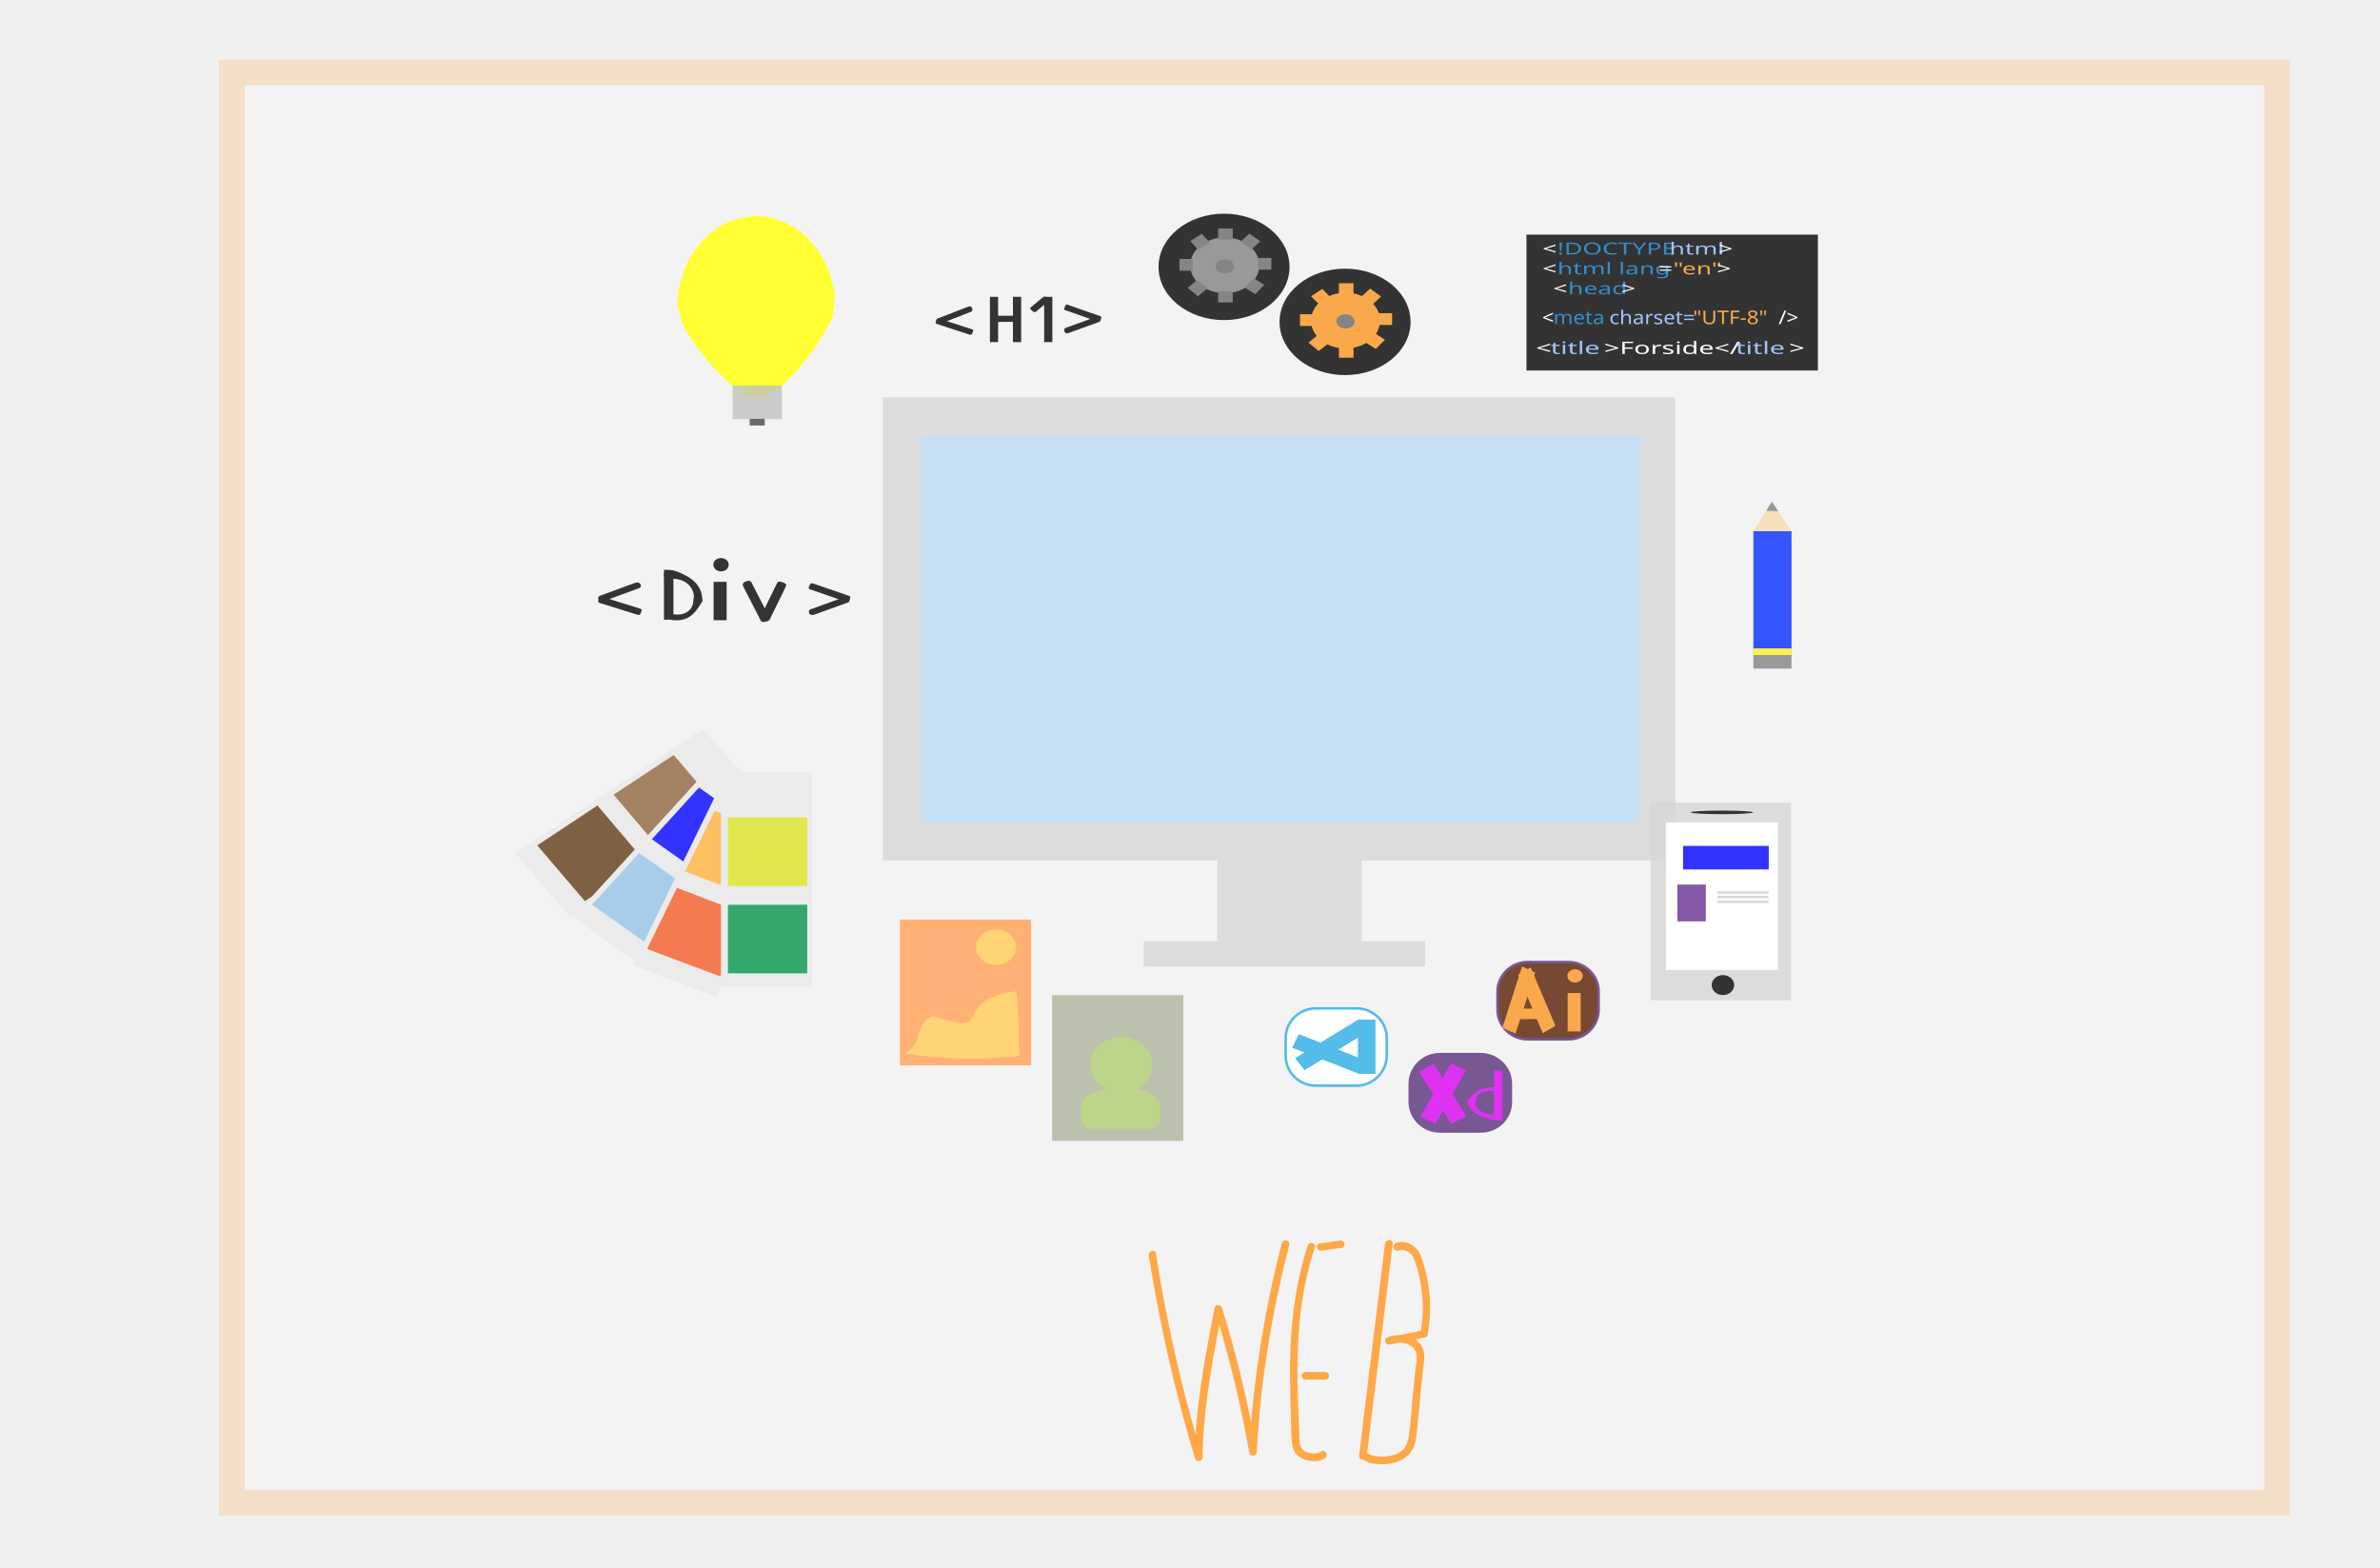
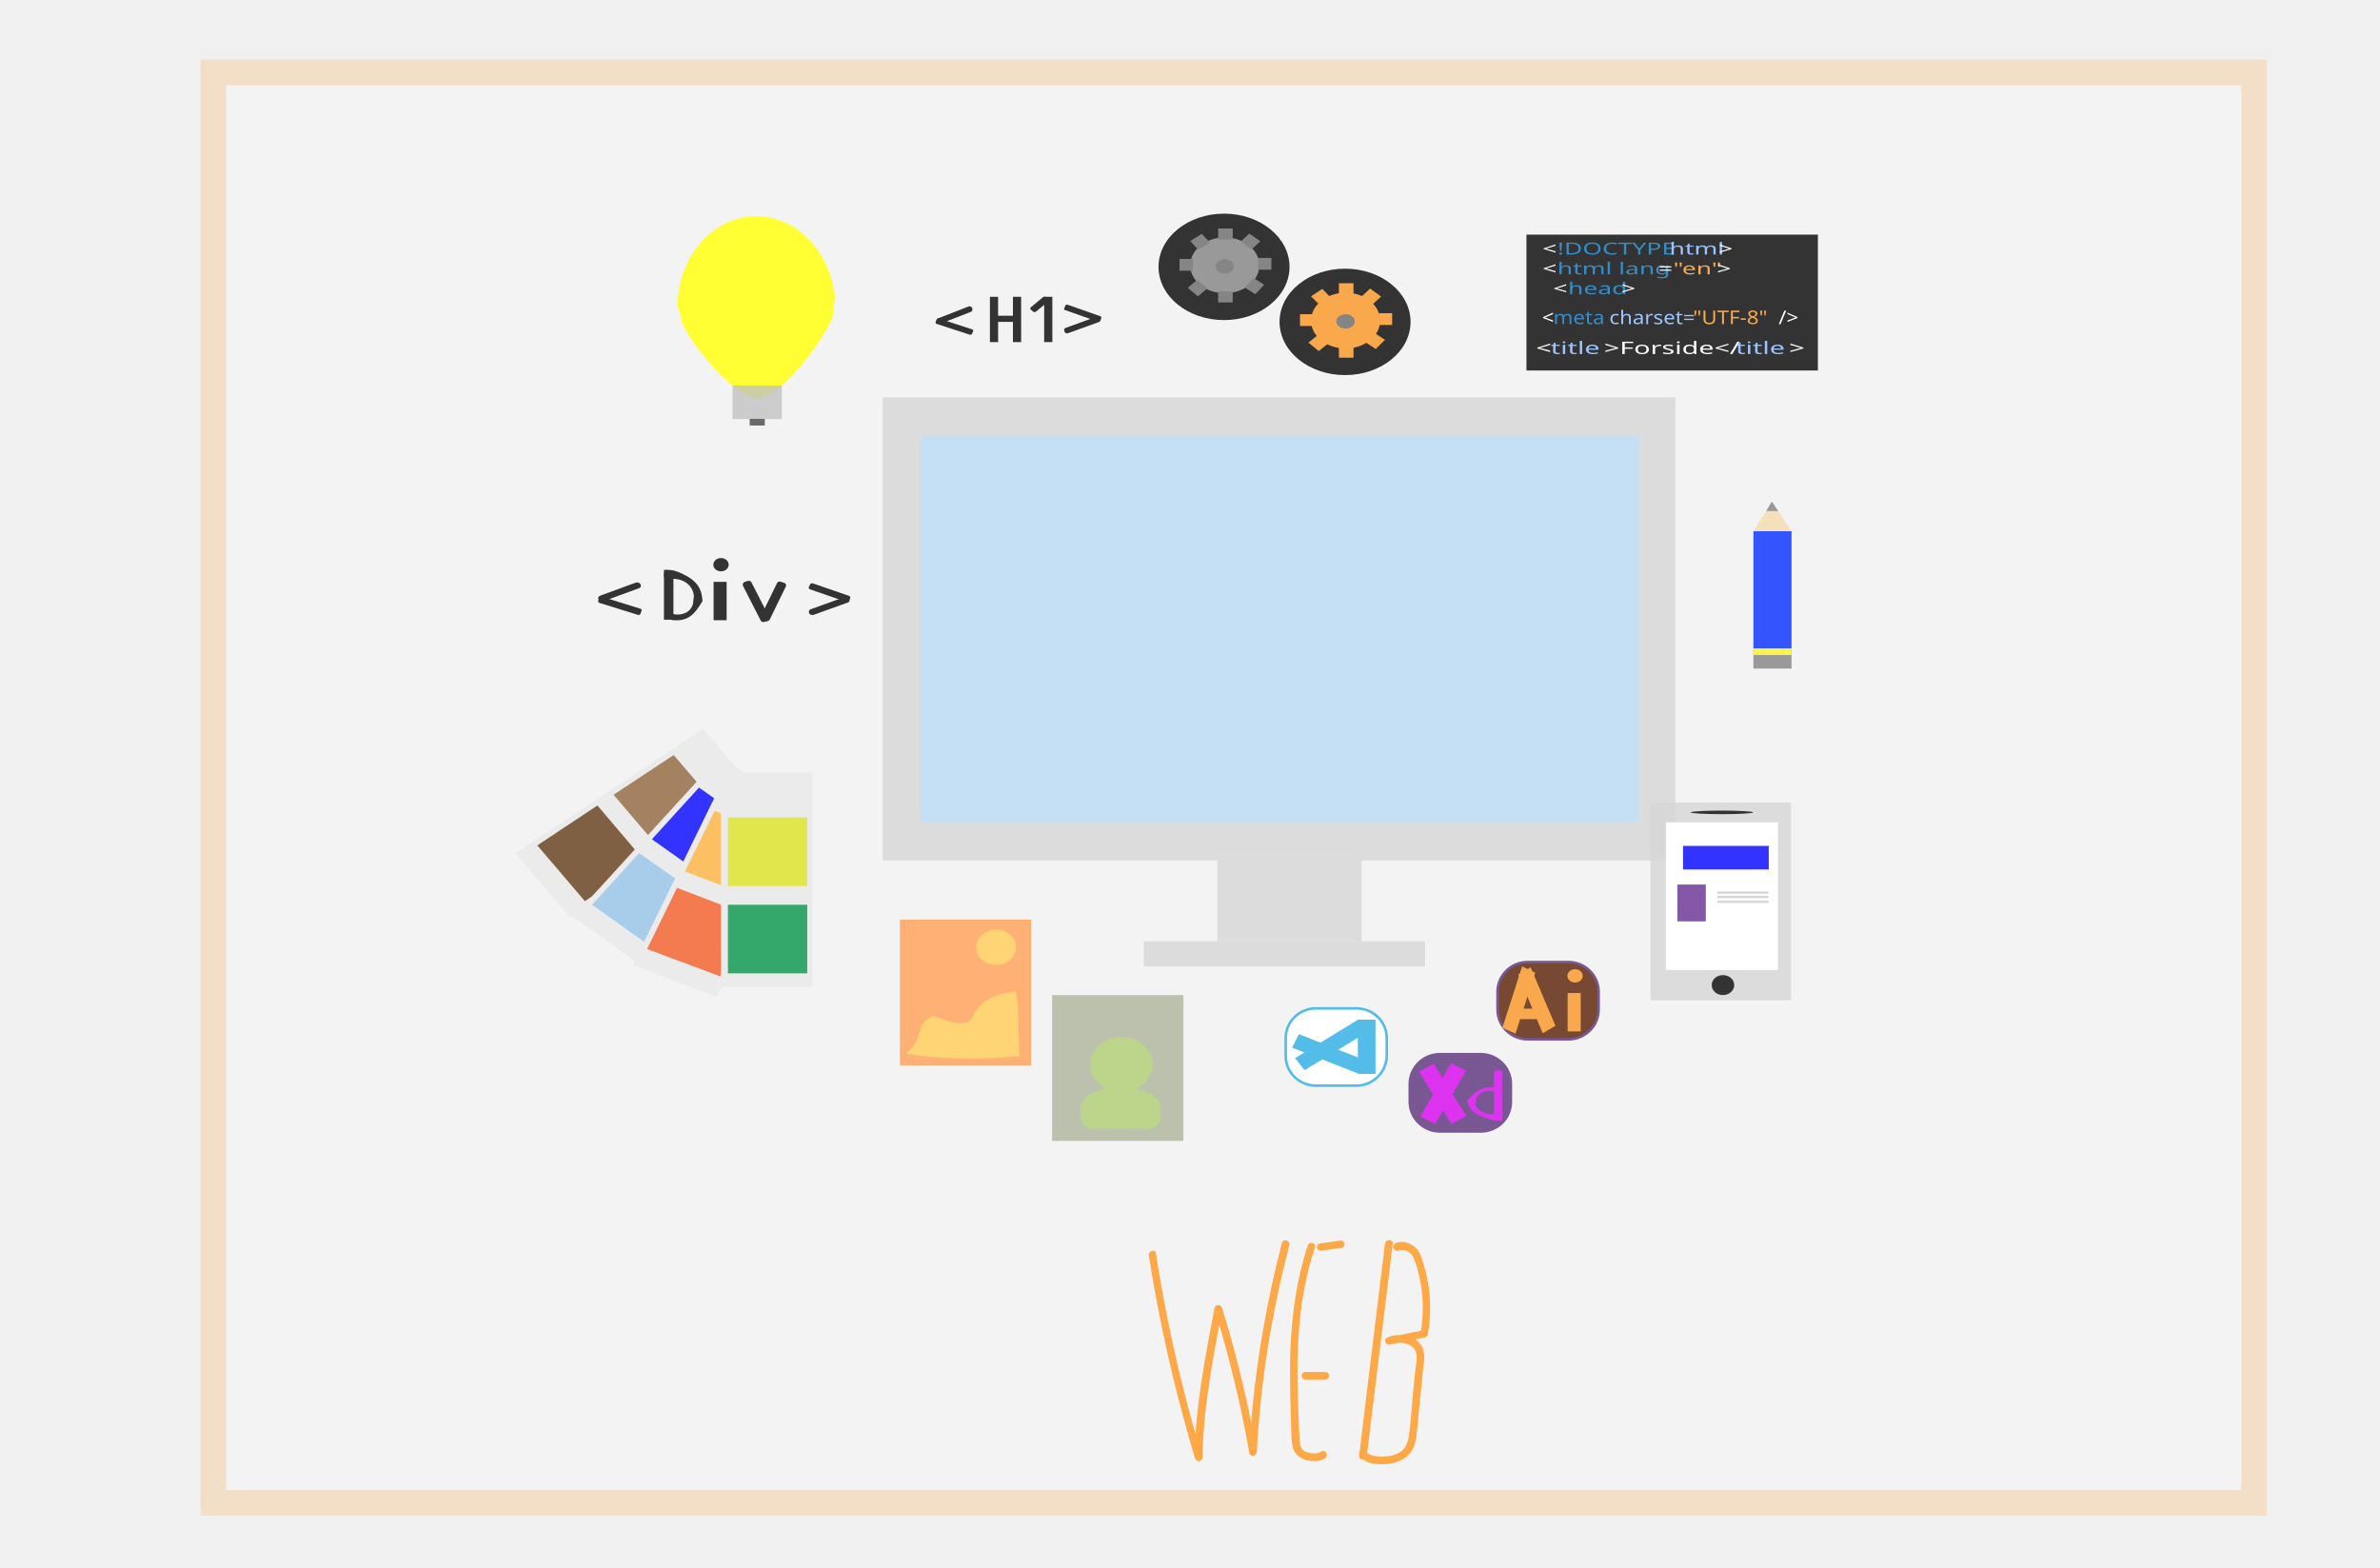
<svg xmlns="http://www.w3.org/2000/svg" version="1.1" id="Layer_1" x="0px" y="0px" viewBox="0 0 930.2 612.8" style="enable-background:new 0 0 930.2 612.8;" xml:space="preserve">
  <style type="text/css">
	.st0{fill:#E6E6E6;}
	.st1{fill:#8C6239;}
	.st2{fill:#603813;}
	.st3{fill:#0000FF;}
	.st4{fill:#92C1E5;}
	.st5{fill:#FBB03B;}
	.st6{fill:#F15A24;}
	.st7{opacity:0.8;fill:#CCCCCC;enable-background:new    ;}
	.st8{opacity:0.7;fill:#A9DAFF;enable-background:new    ;}
	.st9{fill:#FFFF00;}
	.st10{opacity:0.8;fill:#B3B3B3;enable-background:new    ;}
	.st11{opacity:0.8;fill:#1A1A1A;enable-background:new    ;}
	.st12{fill:#FFFFFF;}
	.st13{fill:#662D91;}
	.st14{fill:#CCCCCC;}
	.st15{fill:#009245;}
	.st16{fill:#D9E021;}
	.st17{fill:#808080;}
	.st18{fill:#666666;}
	.st19{fill:#F7931E;}
	.st20{fill:#002BFF;}
	.st21{fill:#F2D8AB;}
	.st22{fill:#FCEE21;}
	.st23{fill:#FF9D52;}
	.st24{fill:#FFC953;}
	.st25{fill:#ABB299;}
	.st26{fill:#ABCA6D;}
	.st27{font-family:'Luminari-Regular';}
	.st28{font-size:6.728px;}
	.st29{fill:#86B5FF;}
	.st30{font-size:7.371px;}
	.st31{fill:#0071BC;}
	.st32{font-family:'ArialMT';}
	.st33{font-size:6.47px;}
	.st34{fill:#FFFFFF;stroke:#29ABE2;stroke-miterlimit:10;}
	.st35{fill:#29ABE2;stroke:#29ABE2;stroke-miterlimit:10;}
	.st36{fill:#562D78;stroke:#562D78;stroke-miterlimit:10;}
	.st37{fill:#D500ED;stroke:#D500ED;stroke-miterlimit:10;}
	.st38{fill:#D500ED;}
	.st39{fill:#551B00;stroke:#562D78;stroke-miterlimit:10;}
	.st40{fill:#F7931E;stroke:#F7931E;stroke-miterlimit:10;}
	.st41{opacity:0.2;fill:#FFFFFF;stroke:#FF9528;stroke-width:10;stroke-miterlimit:10;enable-background:new    ;}
	.st42{fill:#FFA848;}
</style>
  <g>
    <polygon class="st0" points="222.9,358.6 201.4,333.5 274.8,284.8 296.3,310  " />
    <polygon class="st1" points="258.5,332.5 239.8,310.6 263.3,295.1 282,316.9  " />
    <polygon class="st2" points="228.6,352.2 210,330.4 233.5,314.8 252.1,336.7  " />
  </g>
  <g>
    <polygon class="st0" points="251.8,378.1 224,358.4 281.5,295.4 309.3,315.1  " />
    <polygon class="st3" points="278.9,345.1 254.8,328 273.2,307.8 297.4,324.9  " />
    <polygon class="st4" points="255.6,370.8 231.4,353.6 249.8,333.4 274.1,350.5  " />
  </g>
  <g>
    <polygon class="st0" points="280.1,389.7 247.3,377.2 283.5,303 316.3,315.3  " />
    <polygon class="st5" points="296.2,351.4 267.7,340.6 279.3,316.9 307.9,327.6  " />
    <polygon class="st6" points="281.5,381.6 252.9,370.9 264.6,347 293.1,357.9  " />
  </g>
  <rect x="345" y="155.3" class="st7" width="309.8" height="181" />
  <rect x="359.8" y="170.3" class="st8" width="281" height="150.9" />
  <rect x="475.8" y="336.1" class="st7" width="56.4" height="31.8" />
  <rect x="447" y="367.9" class="st7" width="110" height="9.8" />
  <path class="st9" d="M295.6,84.5c-16.6,0-30.1,15.1-30.8,34.1c0,0.4,0,1,0.1,1.4c0,0.1,0,0.2,0,0.3c0.9,1.9,1.3,3.8,1.6,5.8  c5.4,11.7,22,29.5,29.1,29.5c9.9,0,25.6-21.7,29.8-31.7c0.1-0.3,0.2-0.8,0.3-1.1c0.2-2.3,0.3-4.6,0.6-6.9  C324.4,98.3,311.4,84.5,295.6,84.5z" />
  <rect x="286.3" y="150.7" class="st10" width="19.3" height="13.1" />
  <rect x="293" y="163.7" class="st11" width="5.9" height="2.6" />
  <rect x="645.1" y="313.7" class="st7" width="54.9" height="77.2" />
  <rect x="651.1" y="321.4" class="st12" width="43.8" height="57.7" />
  <ellipse cx="673.4" cy="385" rx="4.4" ry="3.9" />
  <ellipse cx="673" cy="317.5" rx="12.2" ry="0.7" />
  <rect x="657.8" y="330.6" class="st3" width="33.5" height="9.2" />
  <rect x="655.6" y="345.7" class="st13" width="11.1" height="14.4" />
  <rect x="671.2" y="348.4" class="st14" width="20" height="0.9" />
  <rect x="671.2" y="350.1" class="st14" width="20" height="0.9" />
  <rect x="671.2" y="352" class="st14" width="20" height="0.9" />
  <rect x="281.8" y="301.9" class="st0" width="35.7" height="83.8" />
  <rect x="284.5" y="353.6" class="st15" width="31" height="26.8" />
  <rect x="284.5" y="319.5" class="st16" width="31" height="26.8" />
  <path d="M378.5,119.8l-11.8,4.6c-0.6,0.2-0.8,0.8-0.6,1.3l0.1,0.3c0.2,0.4,0.9,0.8,1.4,0.5l11.8-4.6c0.6-0.2,0.8-0.8,0.6-1.3  l-0.1-0.3C379.7,119.8,379,119.6,378.5,119.8z" />
  <path d="M379.9,128.7l-12.9-4.2c-0.3-0.1-0.8,0-0.9,0.3l-0.4,1c-0.1,0.3,0,0.7,0.4,0.8l12.9,4.2c0.3,0.1,0.8,0,0.9-0.3l0.4-1  C380.5,129.2,380.4,128.9,379.9,128.7z" />
  <rect x="386.9" y="116" width="3.2" height="17.7" />
  <rect x="388.6" y="123.4" width="9" height="2.4" />
  <rect x="395.9" y="116" width="3.2" height="17.7" />
  <rect x="408.1" y="116" width="3.2" height="17.7" />
  <path d="M409.7,117.8l-4.8,4c-0.3,0.2-0.8,0.2-1.1,0l-0.9-0.8c-0.3-0.2-0.3-0.7,0-0.9l4.8-4c0.3-0.2,0.8-0.2,1.1,0l0.9,0.8  C409.9,117.2,409.9,117.6,409.7,117.8z" />
  <path d="M417.5,130.2l11.9-4.3c0.6-0.2,0.9-0.8,0.6-1.3l-0.1-0.3c-0.2-0.5-0.9-0.8-1.4-0.5l-11.9,4.3c-0.6,0.2-0.9,0.8-0.6,1.3  l0.1,0.3C416.3,130.2,416.9,130.4,417.5,130.2z" />
  <path d="M416.3,121.2l12.8,4.5c0.3,0.1,0.8,0,0.9-0.3l0.4-1c0.1-0.3,0-0.7-0.3-0.8l-12.8-4.5c-0.3-0.1-0.8,0-0.9,0.3l-0.4,1  C415.7,120.8,415.9,121.1,416.3,121.2z" />
  <ellipse cx="478.4" cy="104.3" rx="25.6" ry="20.8" />
  <ellipse class="st17" cx="478.7" cy="103.7" rx="13.5" ry="10.9" />
  <ellipse class="st18" cx="478.7" cy="104.1" rx="3.6" ry="2.8" />
  <rect x="476.1" y="89.3" class="st18" width="5.7" height="4.3" />
  <polygon class="st18" points="489.1,97.5 484.9,94.4 488.3,91.3 492.6,94.3 " />
  <rect x="491.7" y="100.8" class="st18" width="5.2" height="4.6" />
  <polygon class="st18" points="486.4,112.3 490,108.7 494.1,111.3 490.6,115 " />
  <polygon class="st18" points="472.9,94.8 468.3,97.6 465.2,94.2 469.7,91.4 " />
  <rect x="461" y="101.2" class="st18" width="5.2" height="4.6" />
  <rect x="476.1" y="113.9" class="st18" width="5.7" height="4.3" />
  <polygon class="st18" points="468.2,115.8 464.2,112.5 467.9,109.4 471.9,112.7 " />
  <ellipse cx="525.7" cy="125.8" rx="25.6" ry="20.8" />
  <ellipse class="st19" cx="525.9" cy="125.3" rx="13.5" ry="10.9" />
  <ellipse class="st18" cx="525.9" cy="125.6" rx="3.6" ry="2.8" />
  <rect x="523.3" y="110.7" class="st19" width="5.7" height="4.3" />
  <polygon class="st19" points="536.4,119 532,116 535.5,112.8 539.8,115.9 " />
  <rect x="538.9" y="122.4" class="st19" width="5.2" height="4.6" />
  <polygon class="st19" points="533.7,133.8 537.3,130.2 541.3,132.8 537.7,136.4 " />
  <polygon class="st19" points="520,116.2 515.6,119 512.4,115.8 516.8,112.9 " />
  <rect x="508.1" y="122.8" class="st19" width="5.2" height="4.6" />
  <rect x="523.3" y="135.5" class="st19" width="5.7" height="4.3" />
  <polygon class="st19" points="515.4,137.2 511.4,133.9 515,131 519.1,134.3 " />
  <path d="M248.5,227.7l-13.9,5.1c-0.7,0.2-1,0.9-0.7,1.4l0.2,0.3c0.3,0.5,1.1,0.8,1.7,0.5l13.9-5.1c0.7-0.2,1-0.9,0.7-1.4l-0.2-0.3  C249.9,227.7,249.1,227.5,248.5,227.7z" />
  <path d="M250.3,237.9l-15.1-4.7c-0.4-0.1-0.9,0-1,0.4l-0.4,1.1c-0.1,0.3,0.1,0.8,0.4,0.9l15.1,4.7c0.4,0.1,0.9,0,1-0.4l0.4-1.1  C250.9,238.4,250.7,238,250.3,237.9z" />
  <path d="M262.9,223c-0.3,0-0.6-0.1-0.9-0.1c-0.1,0-0.2,0-0.4-0.1c-0.2,0-0.4,0-0.7,0c-0.3,0-0.7,0-0.9-0.1c-0.1,0-0.1,0-0.2,0  s-0.2,0-0.3,0v19.5h3.7V223C263.2,223.1,263,223.1,262.9,223z" />
  <g>
    <path d="M264.7,223.4L264.7,223.4c-0.4-0.1-0.9-0.2-1.2-0.4c-0.2,0-0.6-0.1-0.8-0.1c-0.1,0-0.2,0-0.4-0.1c-0.2,0-0.4,0-0.7,0   c-0.3,0-0.6,0-0.9-0.1c-0.1,0-0.1,0-0.2,0c0,0,0,0-0.1,0c-1,1.2-1.3,2.3-0.3,3.9c6.2-1.6,11.7,2,11.1,8c-0.2,2,0.4,1.1,3.2,0.3   c0-0.1,0-0.1,0-0.2c0-0.1,0-0.2,0.1-0.3C274.2,228.3,270.2,225.6,264.7,223.4z" />
  </g>
  <g>
    <path d="M271.1,233.4c0,0.1,0,0.2,0,0.3c0,0.3,0,0.7-0.1,0.9c0,3.8-3.4,6.3-8,5.4c-1.8-0.4-0.9,0.2-0.6,2.3   c6.7,0.9,9.3-2.6,12.1-7.3v-0.1c0-0.1,0-0.2,0.1-0.3C273.6,233.5,272.6,232.9,271.1,233.4z" />
  </g>
  <rect x="278.9" y="227.4" width="5.1" height="15" />
  <ellipse cx="281.8" cy="220.7" rx="3" ry="2.6" />
  <path d="M299.9,242.7L299,243c-0.7,0.3-1.6,0-1.8-0.7l-6.8-13.3c-0.3-0.7,0-1.3,0.7-1.6l0.9-0.3c0.7-0.3,1.6,0,1.8,0.7l6.8,13.3  C300.9,241.7,300.5,242.5,299.9,242.7z" />
  <path d="M299.2,242.7l-1.2-0.4c-0.6-0.2-0.9-0.9-0.7-1.3l6.4-13.1c0.2-0.5,0.9-0.8,1.6-0.5l1.2,0.4c0.6,0.2,0.9,0.9,0.7,1.3  l-6.4,13.1C300.4,242.7,299.7,242.9,299.2,242.7z" />
  <path d="M318,240.3l13.3-4.8c0.7-0.2,0.9-0.9,0.7-1.4l-0.1-0.3c-0.2-0.5-1-0.8-1.7-0.5l-13.3,4.8c-0.7,0.2-0.9,0.9-0.7,1.4l0.1,0.3  C316.6,240.2,317.3,240.5,318,240.3z" />
  <path d="M316.5,230.3l14.2,4.9c0.4,0.1,0.9,0,1-0.3l0.6-1.1c0.1-0.3,0-0.8-0.4-0.9l-14.2-4.9c-0.4-0.1-0.9,0-1,0.3l-0.6,1.1  C316,229.8,316.2,230.1,316.5,230.3z" />
  <rect x="685.3" y="207.6" class="st20" width="14.9" height="45.8" />
  <polygon class="st21" points="692.6,196.2 696.4,201.9 700.2,207.6 692.7,207.6 685.3,207.6 688.9,201.9 " />
  <polygon class="st17" points="692.5,196 693.7,197.8 695,199.8 692.6,199.7 690.3,199.7 691.4,197.8 " />
  <rect x="685.3" y="253.4" class="st17" width="14.9" height="7.9" />
  <rect x="685.3" y="253.4" class="st22" width="14.9" height="2.6" />
  <rect x="351.7" y="359.4" class="st23" width="51.3" height="57" />
  <g>
    <path class="st24" d="M398.5,412.7c-15.1,1.6-29.7,1.4-44.7-0.9c7.8-5,3.3-12,10.9-14.7c25.2,8.8,5.9-6,32.4-9.7   C398.5,395.7,397.8,404.3,398.5,412.7z" />
  </g>
  <ellipse class="st24" cx="389.3" cy="370.2" rx="7.8" ry="6.9" />
  <rect x="411.2" y="388.9" class="st25" width="51.3" height="57" />
  <ellipse class="st26" cx="438.3" cy="416.1" rx="12.2" ry="10.8" />
  <ellipse class="st26" cx="437.9" cy="432.8" rx="15.6" ry="7.9" />
  <path class="st26" d="M448.9,441.2H427c-2.6,0-4.7-2.1-4.7-4.6l0,0c0-2.5,2.1-4.6,4.7-4.6h21.9c2.6,0,4.7,2.1,4.7,4.6l0,0  C453.5,439.3,451.4,441.2,448.9,441.2z" />
  <rect x="596.6" y="91.7" width="113.9" height="53.1" />
  <text transform="matrix(1.5895 0 0 1 590.5488 130.2656)" class="st27 st28"> </text>
  <text transform="matrix(1.5895 0 0 1 590.5488 138.3613)" class="st27 st28">    </text>
-   <text transform="matrix(1.5895 0 0 1 600.2866 138.3613)" class="st12 st27 st28">&lt;</text>
+   <text transform="matrix(1.5895 0 0 1 600.2871 138.3613)" class="st12 st27 st28">&lt;</text>
  <text transform="matrix(1.5895 0 0 1 606.0264 138.3613)" class="st29 st27 st28">title</text>
  <text transform="matrix(1.5895 0 0 1 626.8936 138.3613)" class="st12 st27 st28">&gt;Forside&lt;/</text>
  <text transform="matrix(1.5895 0 0 1 678.3672 138.3613)" class="st29 st27 st28">title</text>
  <text transform="matrix(1.5895 0 0 1 699.2344 138.3613)" class="st12 st27 st28">&gt;</text>
  <text transform="matrix(1.5895 0 0 1 590.5488 146.457)" class="st27 st28"> </text>
-   <text transform="matrix(1.1238 0 0 1 600.8218 126.6729)" class="st27 st30"> </text>
-   <text transform="matrix(1.1238 0 0 1 602.6655 126.6729)" class="st12 st27 st30">&lt;</text>
-   <text transform="matrix(1.1238 0 0 1 607.0923 126.6729)" class="st31 st27 st30">meta</text>
-   <text transform="matrix(1.1238 0 0 1 627.1313 126.6729)" class="st27 st30"> </text>
-   <text transform="matrix(1.1238 0 0 1 628.9751 126.6729)" class="st29 st27 st30">charset=</text>
-   <text transform="matrix(1.1238 0 0 1 661.6782 126.6729)" class="st19 st27 st30">"UTF-8"</text>
-   <text transform="matrix(1.1238 0 0 1 693.2749 126.6729)" class="st27 st30"> </text>
-   <text transform="matrix(1.1238 0 0 1 695.1196 126.6729)" class="st12 st27 st30">/&gt;</text>
-   <text transform="matrix(1.5227 0 0 1 602.8267 99.46)" class="st12 st32 st33">&lt;</text>
-   <text transform="matrix(1.5227 0 0 1 608.6577 99.46)" class="st31 st32 st33">!DOCTYPE</text>
-   <text transform="matrix(1.5227 0 0 1 650.3042 99.46)" class="st32 st33"> </text>
-   <text transform="matrix(1.5227 0 0 1 652.4712 99.46)" class="st29 st32 st33">html</text>
+   <text transform="matrix(1.1238 0 0 1 600.8223 126.6729)" class="st27 st30"> </text>
+   <text transform="matrix(1.1238 0 0 1 602.666 126.6729)" class="st12 st27 st30">&lt;</text>
+   <text transform="matrix(1.1238 0 0 1 607.0918 126.6729)" class="st31 st27 st30">meta</text>
+   <text transform="matrix(1.1238 0 0 1 627.1309 126.6729)" class="st27 st30"> </text>
+   <text transform="matrix(1.1238 0 0 1 628.9746 126.6729)" class="st29 st27 st30">charset=</text>
+   <text transform="matrix(1.1238 0 0 1 661.6777 126.6729)" class="st19 st27 st30">"UTF-8"</text>
+   <text transform="matrix(1.1238 0 0 1 693.2754 126.6729)" class="st27 st30"> </text>
+   <text transform="matrix(1.1238 0 0 1 695.1191 126.6729)" class="st12 st27 st30">/&gt;</text>
+   <text transform="matrix(1.5227 0 0 1 602.8262 99.46)" class="st12 st32 st33">&lt;</text>
+   <text transform="matrix(1.5227 0 0 1 608.6582 99.46)" class="st31 st32 st33">!DOCTYPE</text>
+   <text transform="matrix(1.5227 0 0 1 650.3047 99.46)" class="st32 st33"> </text>
+   <text transform="matrix(1.5227 0 0 1 652.4707 99.46)" class="st29 st32 st33">html</text>
  <text transform="matrix(1.5227 0 0 1 671.6279 99.46)" class="st12 st32 st33">&gt;</text>
-   <text transform="matrix(1.5227 0 0 1 602.8267 107.2275)" class="st12 st32 st33">&lt;</text>
-   <text transform="matrix(1.5227 0 0 1 608.6577 107.2275)" class="st31 st32 st33">html lang</text>
-   <text transform="matrix(1.5227 0 0 1 648.1392 107.2275)" class="st12 st32 st33">=</text>
+   <text transform="matrix(1.5227 0 0 1 602.8262 107.2275)" class="st12 st32 st33">&lt;</text>
+   <text transform="matrix(1.5227 0 0 1 608.6582 107.2275)" class="st31 st32 st33">html lang</text>
+   <text transform="matrix(1.5227 0 0 1 648.1387 107.2275)" class="st12 st32 st33">=</text>
  <text transform="matrix(1.5227 0 0 1 653.9697 107.2275)" class="st19 st32 st33">"en"</text>
-   <text transform="matrix(1.5227 0 0 1 670.9624 107.2275)" class="st12 st32 st33">&gt;</text>
-   <text transform="matrix(1.5227 0 0 1 602.8267 114.9951)" class="st32 st33"> </text>
-   <text transform="matrix(1.5227 0 0 1 604.9927 114.9951)" class="st31 st32 st33"> </text>
-   <text transform="matrix(1.5227 0 0 1 606.9917 114.9951)" class="st12 st32 st33">&lt;</text>
-   <text transform="matrix(1.5227 0 0 1 612.8208 114.9951)" class="st31 st32 st33">head</text>
-   <text transform="matrix(1.5227 0 0 1 633.646 114.9951)" class="st12 st32 st33">&gt;</text>
+   <text transform="matrix(1.5227 0 0 1 670.9629 107.2275)" class="st12 st32 st33">&gt;</text>
+   <text transform="matrix(1.5227 0 0 1 602.8262 114.9951)" class="st32 st33"> </text>
+   <text transform="matrix(1.5227 0 0 1 604.9922 114.9951)" class="st31 st32 st33"> </text>
+   <text transform="matrix(1.5227 0 0 1 606.9922 114.9951)" class="st12 st32 st33">&lt;</text>
+   <text transform="matrix(1.5227 0 0 1 612.8203 114.9951)" class="st31 st32 st33">head</text>
+   <text transform="matrix(1.5227 0 0 1 633.6465 114.9951)" class="st12 st32 st33">&gt;</text>
  <path class="st34" d="M530.2,424.3h-15.9c-6.4,0-11.8-5.1-11.8-11.6v-7c0-6.3,5.2-11.6,11.8-11.6h15.9c6.4,0,11.8,5.1,11.8,11.6v7  C541.9,419,536.6,424.3,530.2,424.3z" />
  <rect x="531.2" y="399" class="st35" width="5.9" height="20.2" />
  <polygon class="st35" points="510,417.6 506.9,413.7 530.8,399.1 533.8,403.1 " />
  <polygon class="st35" points="505.7,409.2 507.9,404.8 533,414.7 530.8,419 " />
  <path class="st36" d="M578.7,442.2h-15.9c-6.4,0-11.8-5.1-11.8-11.6v-7c0-6.3,5.2-11.6,11.8-11.6h15.9c6.4,0,11.8,5.1,11.8,11.6v7  C590.5,437.1,585.3,442.2,578.7,442.2z" />
  <polygon class="st37" points="560.8,438.6 555.8,436.2 567.3,416.2 572.3,418.6 " />
  <polygon class="st37" points="572.4,436 567.4,438.6 555.3,419 560.2,416.4 " />
  <path class="st38" d="M584.2,437.7c0.2,0,0.6,0.1,0.8,0.1c0.1,0,0.2,0,0.3,0.1c0.2,0,0.4,0,0.6,0c0.3,0,0.6,0,0.9,0.1h0.1  c0.1,0,0.2,0,0.3,0v-19.6h-3.3v19.3C584,437.6,584.1,437.7,584.2,437.7z" />
  <g>
    <path class="st38" d="M582.6,437.5L582.6,437.5c0.3,0.1,0.8,0.2,1.1,0.3c0.2,0,0.4,0,0.7,0.1c0.1,0,0.2,0,0.3,0c0.2,0,0.3,0,0.6,0   s0.6,0,0.8,0h0.1c0,0,0,0,0.1,0c0.9-0.8,1.2-1.5,0.3-2.6c-5.6,1.1-10.6-1.3-10.1-5.4c0.1-1.3-0.4-0.8-2.9-0.2v0.1   c0,0.1,0,0.1-0.1,0.2C574,434.4,577.6,436.1,582.6,437.5z" />
  </g>
  <g>
    <path class="st38" d="M576.9,431c0-0.1,0-0.2,0-0.2c0-0.2,0-0.4,0-0.7c0-2.5,3.1-4.3,7.2-3.6c1.6,0.2,0.9-0.1,0.6-1.5   c-6-0.5-8.3,1.8-10.9,4.9c0,0,0,0,0,0.1s0,0.1-0.1,0.2C574.6,430.8,575.4,431.2,576.9,431z" />
  </g>
  <path class="st39" d="M613,406.2h-15.9c-6.4,0-11.8-5.1-11.8-11.6v-7c0-6.3,5.2-11.6,11.8-11.6H613c6.4,0,11.8,5.1,11.8,11.6v7  C624.8,401.1,619.4,406.2,613,406.2z" />
  <polygon class="st40" points="587.8,401.4 592,403.3 599.4,380.4 595.2,378.4 " />
  <polygon class="st40" points="603.2,403.1 607.3,400.7 598,378.8 594,381.1 " />
  <rect x="591.5" y="394.7" class="st40" width="9.3" height="3.1" />
  <rect x="612.7" y="388.1" class="st19" width="5.1" height="15" />
  <ellipse class="st19" cx="615.6" cy="381.4" rx="3" ry="2.6" />
-   <rect x="90.6" y="28.3" class="st41" width="799.4" height="559" />
+   <rect x="83.4" y="28.3" class="st41" width="797.6" height="559" />
  <g>
    <g>
      <path class="st42" d="M449,490.7c3.3,20.8,7.6,41.4,13.1,61.8c1.6,5.9,3.2,11.7,5,17.5c0.5,1.6,2.9,1.3,2.9-0.4    c0.3-19.5,4-38.6,7.7-57.7c-1,0-1.9,0-2.9,0c5.6,18.4,10.2,37.1,13.5,56c0.3,1.7,2.9,1.2,2.9-0.4c1.1-21.3,4-42.4,8.5-63.2    c1.3-5.9,2.7-11.9,4.2-17.7c0.5-1.9-2.4-2.7-2.9-0.8c-5.4,20.9-9.3,42.2-11.4,63.6c-0.6,6-1.1,12.1-1.4,18.1c1-0.1,2-0.3,2.9-0.4    c-3.3-18.9-7.8-37.7-13.5-56c-0.4-1.3-2.6-1.5-2.9,0c-3.7,19.3-7.5,38.7-7.8,58.5c1-0.1,2-0.3,2.9-0.4    c-6.1-20.3-11.1-40.8-15-61.6c-1.1-5.9-2.1-11.7-3-17.6C451.6,488,448.7,488.8,449,490.7L449,490.7z" />
    </g>
  </g>
  <g>
    <g>
      <path class="st42" d="M511.1,486.8c-4.2,12.8-6.1,26.1-6.7,39.5c-0.3,6.6-0.2,13.1-0.1,19.7c0.1,3.3,0.2,6.6,0.3,9.9    c0.1,3,0,6.1,0.5,9.1c0.5,2.9,2.6,4.8,5.3,5.6c2.3,0.6,5.4,0.8,7.5-0.7c1.5-1.1,0-3.7-1.5-2.6c-1.6,1.1-4,0.8-5.8,0.2    c-2.3-0.8-2.6-2.8-2.7-5c-0.3-6.1-0.5-12.2-0.7-18.3c-0.3-12.1,0-24.2,1.8-36.2c1.1-6.9,2.7-13.8,4.9-20.4    C514.6,485.7,511.7,485,511.1,486.8L511.1,486.8z" />
    </g>
  </g>
  <g>
    <g>
-       <path class="st42" d="M510.2,539.2c2.6,0,5.2,0,7.8,0c0.8,0,1.5-0.7,1.5-1.5c0-0.8-0.7-1.5-1.5-1.5c-2.6,0-5.2,0-7.8,0    c-0.8,0-1.5,0.7-1.5,1.5C508.8,538.5,509.4,539.2,510.2,539.2L510.2,539.2z" />
+       <path class="st42" d="M510.2,539.2c2.6,0,5.2,0,7.8,0c0.8,0,1.5-0.7,1.5-1.5s-0.7-1.5-1.5-1.5c-2.6,0-5.2,0-7.8,0    c-0.8,0-1.5,0.7-1.5,1.5C508.8,538.5,509.4,539.2,510.2,539.2L510.2,539.2z" />
    </g>
  </g>
  <g>
    <g>
      <path class="st42" d="M516.6,488.8c2.6-0.4,5.2-0.7,7.8-1.1c0.8-0.1,1.3-1.1,1-1.8c-0.3-0.9-1-1.2-1.8-1c-2.6,0.4-5.2,0.7-7.8,1.1    c-0.8,0.1-1.3,1.1-1,1.8C515,488.6,515.8,488.9,516.6,488.8L516.6,488.8z" />
    </g>
  </g>
  <g>
    <g>
      <path class="st42" d="M541.3,486.1c-2.6,21.5-5.3,43-7.9,64.5c-0.7,6.1-1.5,12.2-2.2,18.4c-0.2,1.9,2.8,1.9,3,0    c2.6-21.5,5.3-43,7.9-64.5c0.7-6.1,1.5-12.2,2.2-18.3C544.6,484.1,541.6,484.2,541.3,486.1L541.3,486.1z" />
    </g>
  </g>
  <g>
    <g>
-       <path class="st42" d="M546.4,488.8c2.2-0.9,4.9,0.4,5.9,2.5c1.4,2.9,2.2,6.4,2.8,9.6c1.3,6.6,1.3,13.4,0.1,20c0.3-0.3,0.7-0.7,1-1    c-4.6,0.9-9.1,1.9-13.7,2.8c0.4,0.9,0.8,1.8,1.2,2.7c3-1.5,9-0.4,9.8,3.4c0.5,2.2-0.1,4.9-0.4,7.1c-0.3,3-0.6,6-0.9,9    c-0.5,5.5-0.8,11.1-1.6,16.5c-0.3,1.8-0.8,3.6-2.1,5c-1.3,1.4-2.9,2.1-4.7,2.5c-1.9,0.4-4,0.5-5.9,0.2c-1-0.1-3.3-0.6-3.7-1.5    c-0.7-1.8-3.6-1-2.9,0.8c1.5,3.7,6.9,4.1,10.3,3.8c4.8-0.3,9.3-2.4,11.1-7.1c0.9-2.4,1-5.1,1.3-7.6c0.3-3.5,0.7-7,1-10.5    c0.4-3.6,0.7-7.3,1.1-10.9c0.3-2.7,1-5.8,0.2-8.5c-1.6-5.5-9.5-7.1-14.2-4.8c-1.6,0.8-0.4,3.1,1.2,2.7c4.6-0.9,9.1-1.9,13.7-2.8    c0.5-0.1,1-0.6,1-1c1.4-7.8,1.3-15.7-0.5-23.5c-0.4-1.9-1-3.8-1.6-5.7c-0.5-1.5-1-3.1-2.1-4.3c-2-2.2-5.3-3.6-8.2-2.4    c-0.8,0.3-1.3,1-1,1.8C544.7,488.4,545.7,489.1,546.4,488.8L546.4,488.8z" />
+       <path class="st42" d="M546.4,488.8c2.2-0.9,4.9,0.4,5.9,2.5c1.4,2.9,2.2,6.4,2.8,9.6c1.3,6.6,1.3,13.4,0.1,20c0.3-0.3,0.7-0.7,1-1    c-4.6,0.9-9.1,1.9-13.7,2.8c0.4,0.9,0.8,1.8,1.2,2.7c3-1.5,9-0.4,9.8,3.4c0.5,2.2-0.1,4.9-0.4,7.1c-0.3,3-0.6,6-0.9,9    c-0.5,5.5-0.8,11.1-1.6,16.5c-0.3,1.8-0.8,3.6-2.1,5s-2.9,2.1-4.7,2.5c-1.9,0.4-4,0.5-5.9,0.2c-1-0.1-3.3-0.6-3.7-1.5    c-0.7-1.8-3.6-1-2.9,0.8c1.5,3.7,6.9,4.1,10.3,3.8c4.8-0.3,9.3-2.4,11.1-7.1c0.9-2.4,1-5.1,1.3-7.6c0.3-3.5,0.7-7,1-10.5    c0.4-3.6,0.7-7.3,1.1-10.9c0.3-2.7,1-5.8,0.2-8.5c-1.6-5.5-9.5-7.1-14.2-4.8c-1.6,0.8-0.4,3.1,1.2,2.7c4.6-0.9,9.1-1.9,13.7-2.8    c0.5-0.1,1-0.6,1-1c1.4-7.8,1.3-15.7-0.5-23.5c-0.4-1.9-1-3.8-1.6-5.7c-0.5-1.5-1-3.1-2.1-4.3c-2-2.2-5.3-3.6-8.2-2.4    c-0.8,0.3-1.3,1-1,1.8C544.7,488.4,545.7,489.1,546.4,488.8L546.4,488.8z" />
    </g>
  </g>
</svg>
